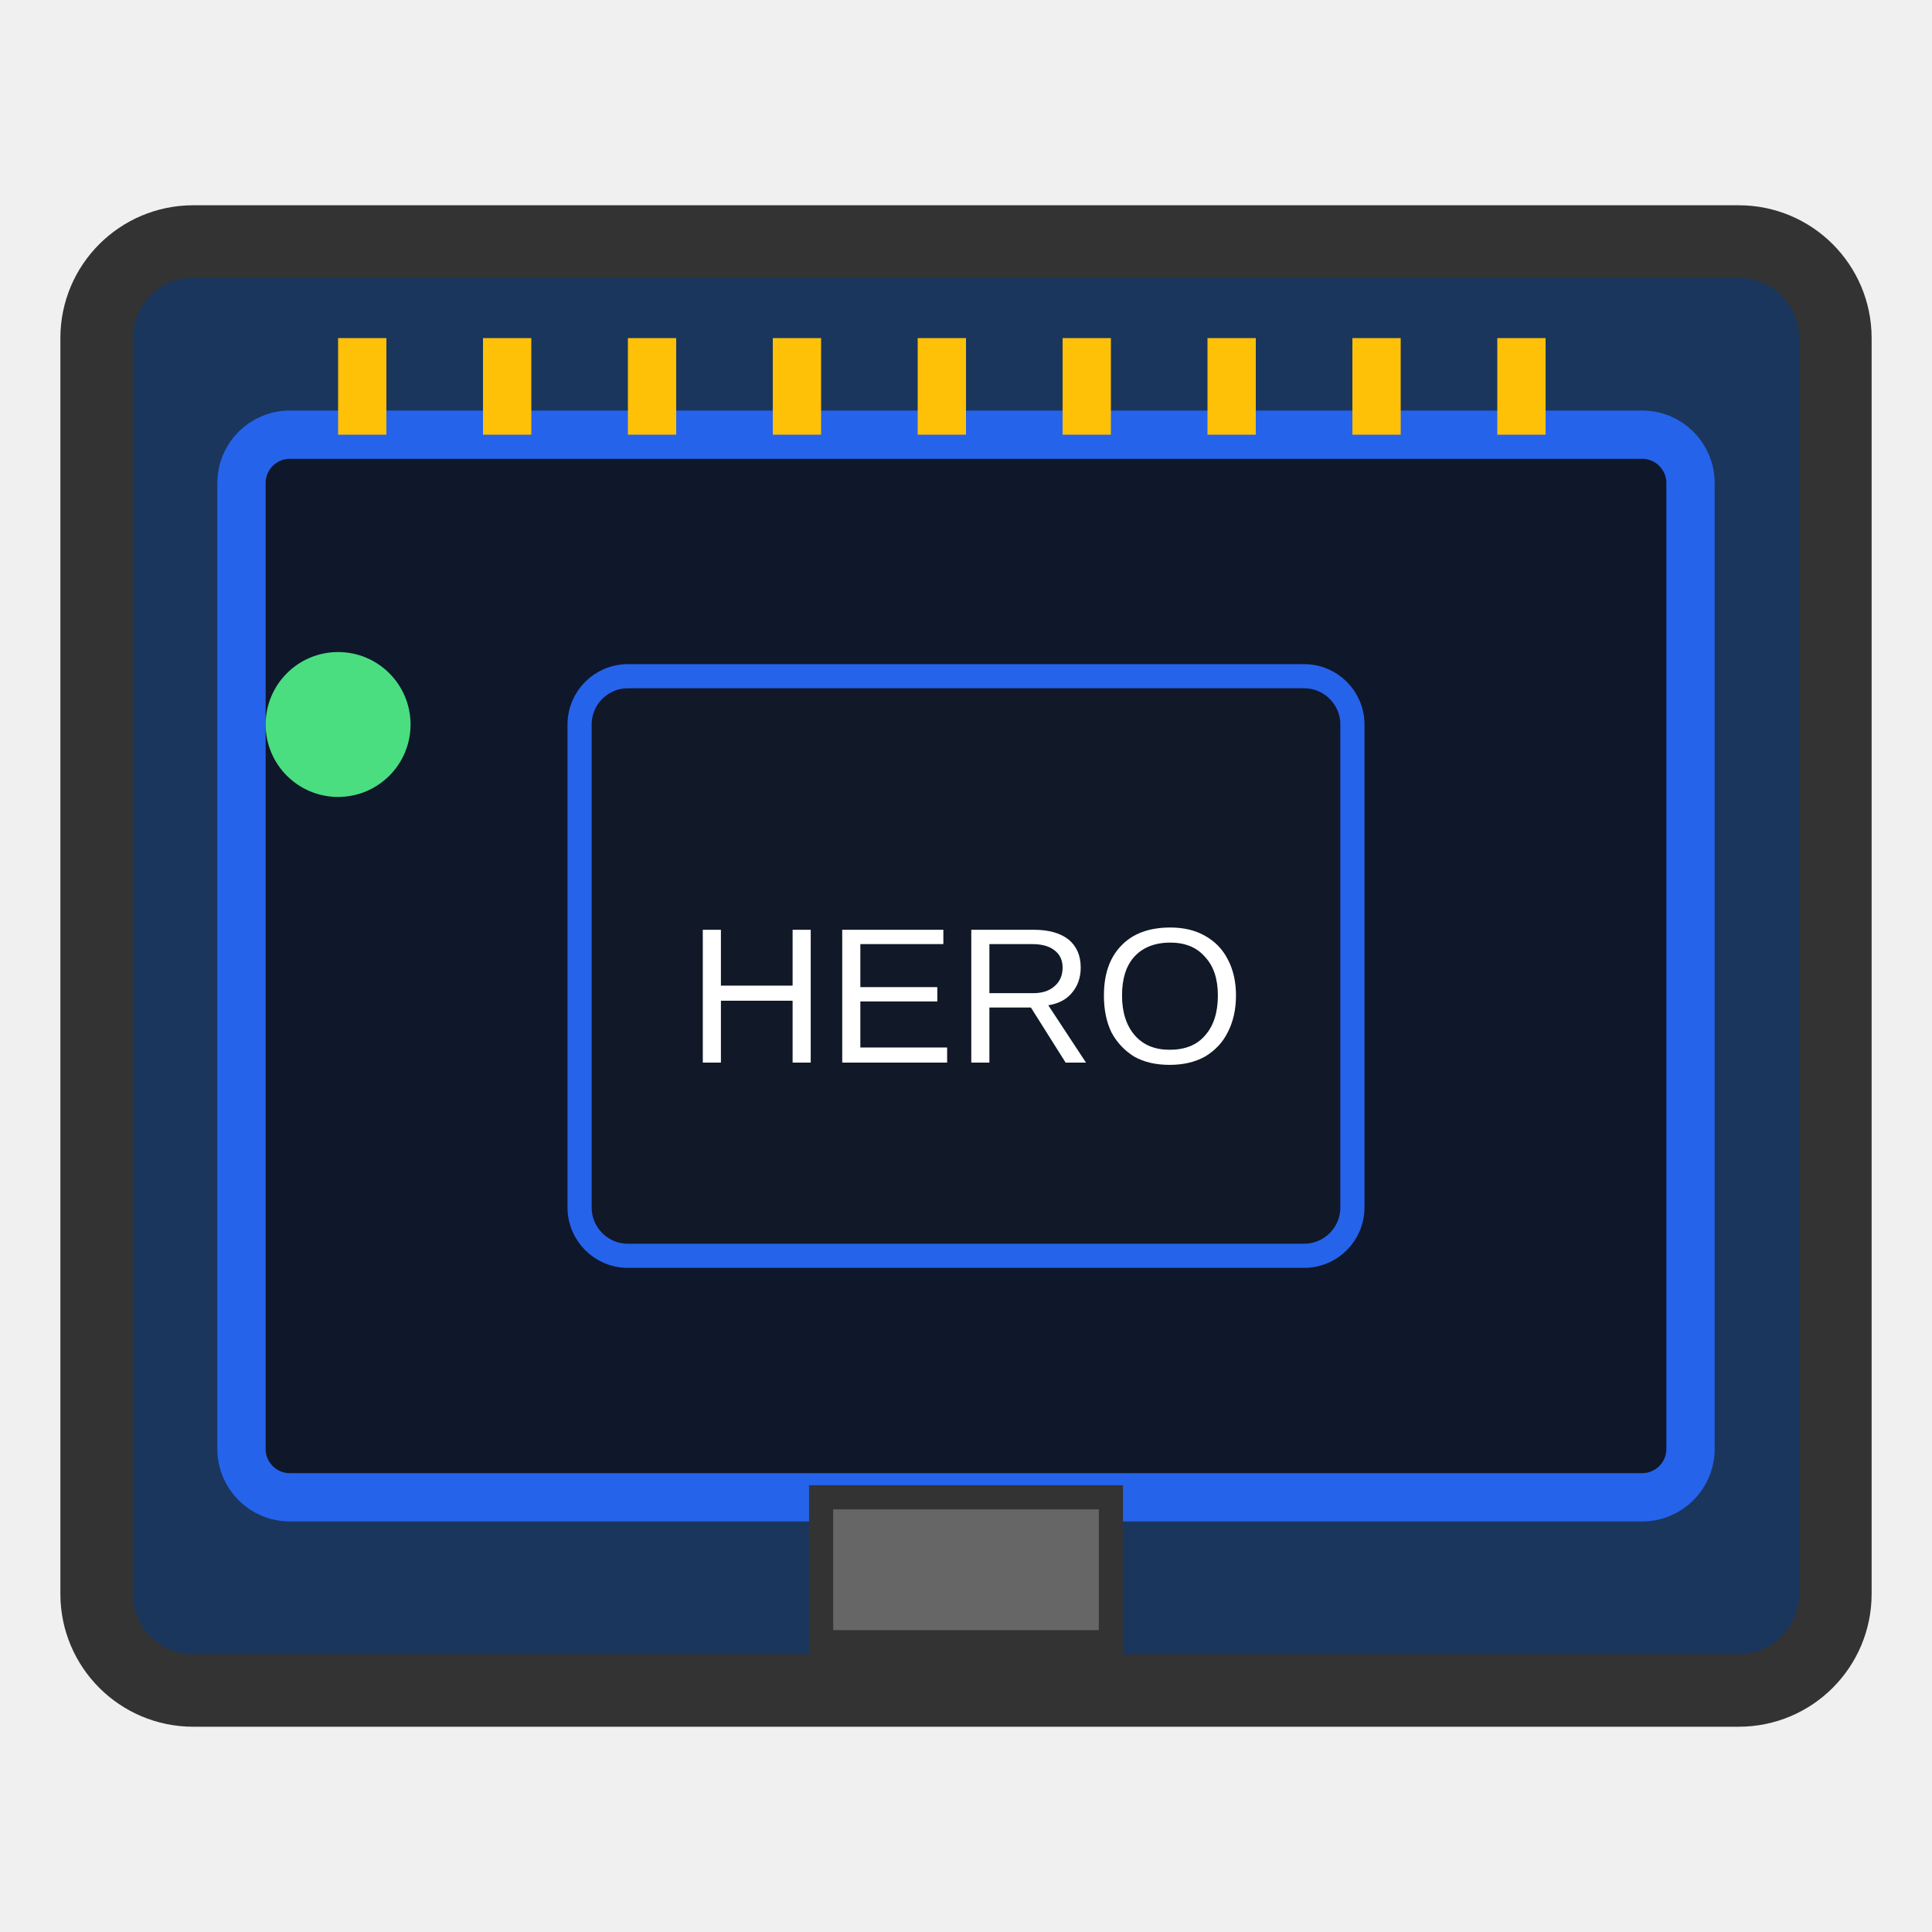
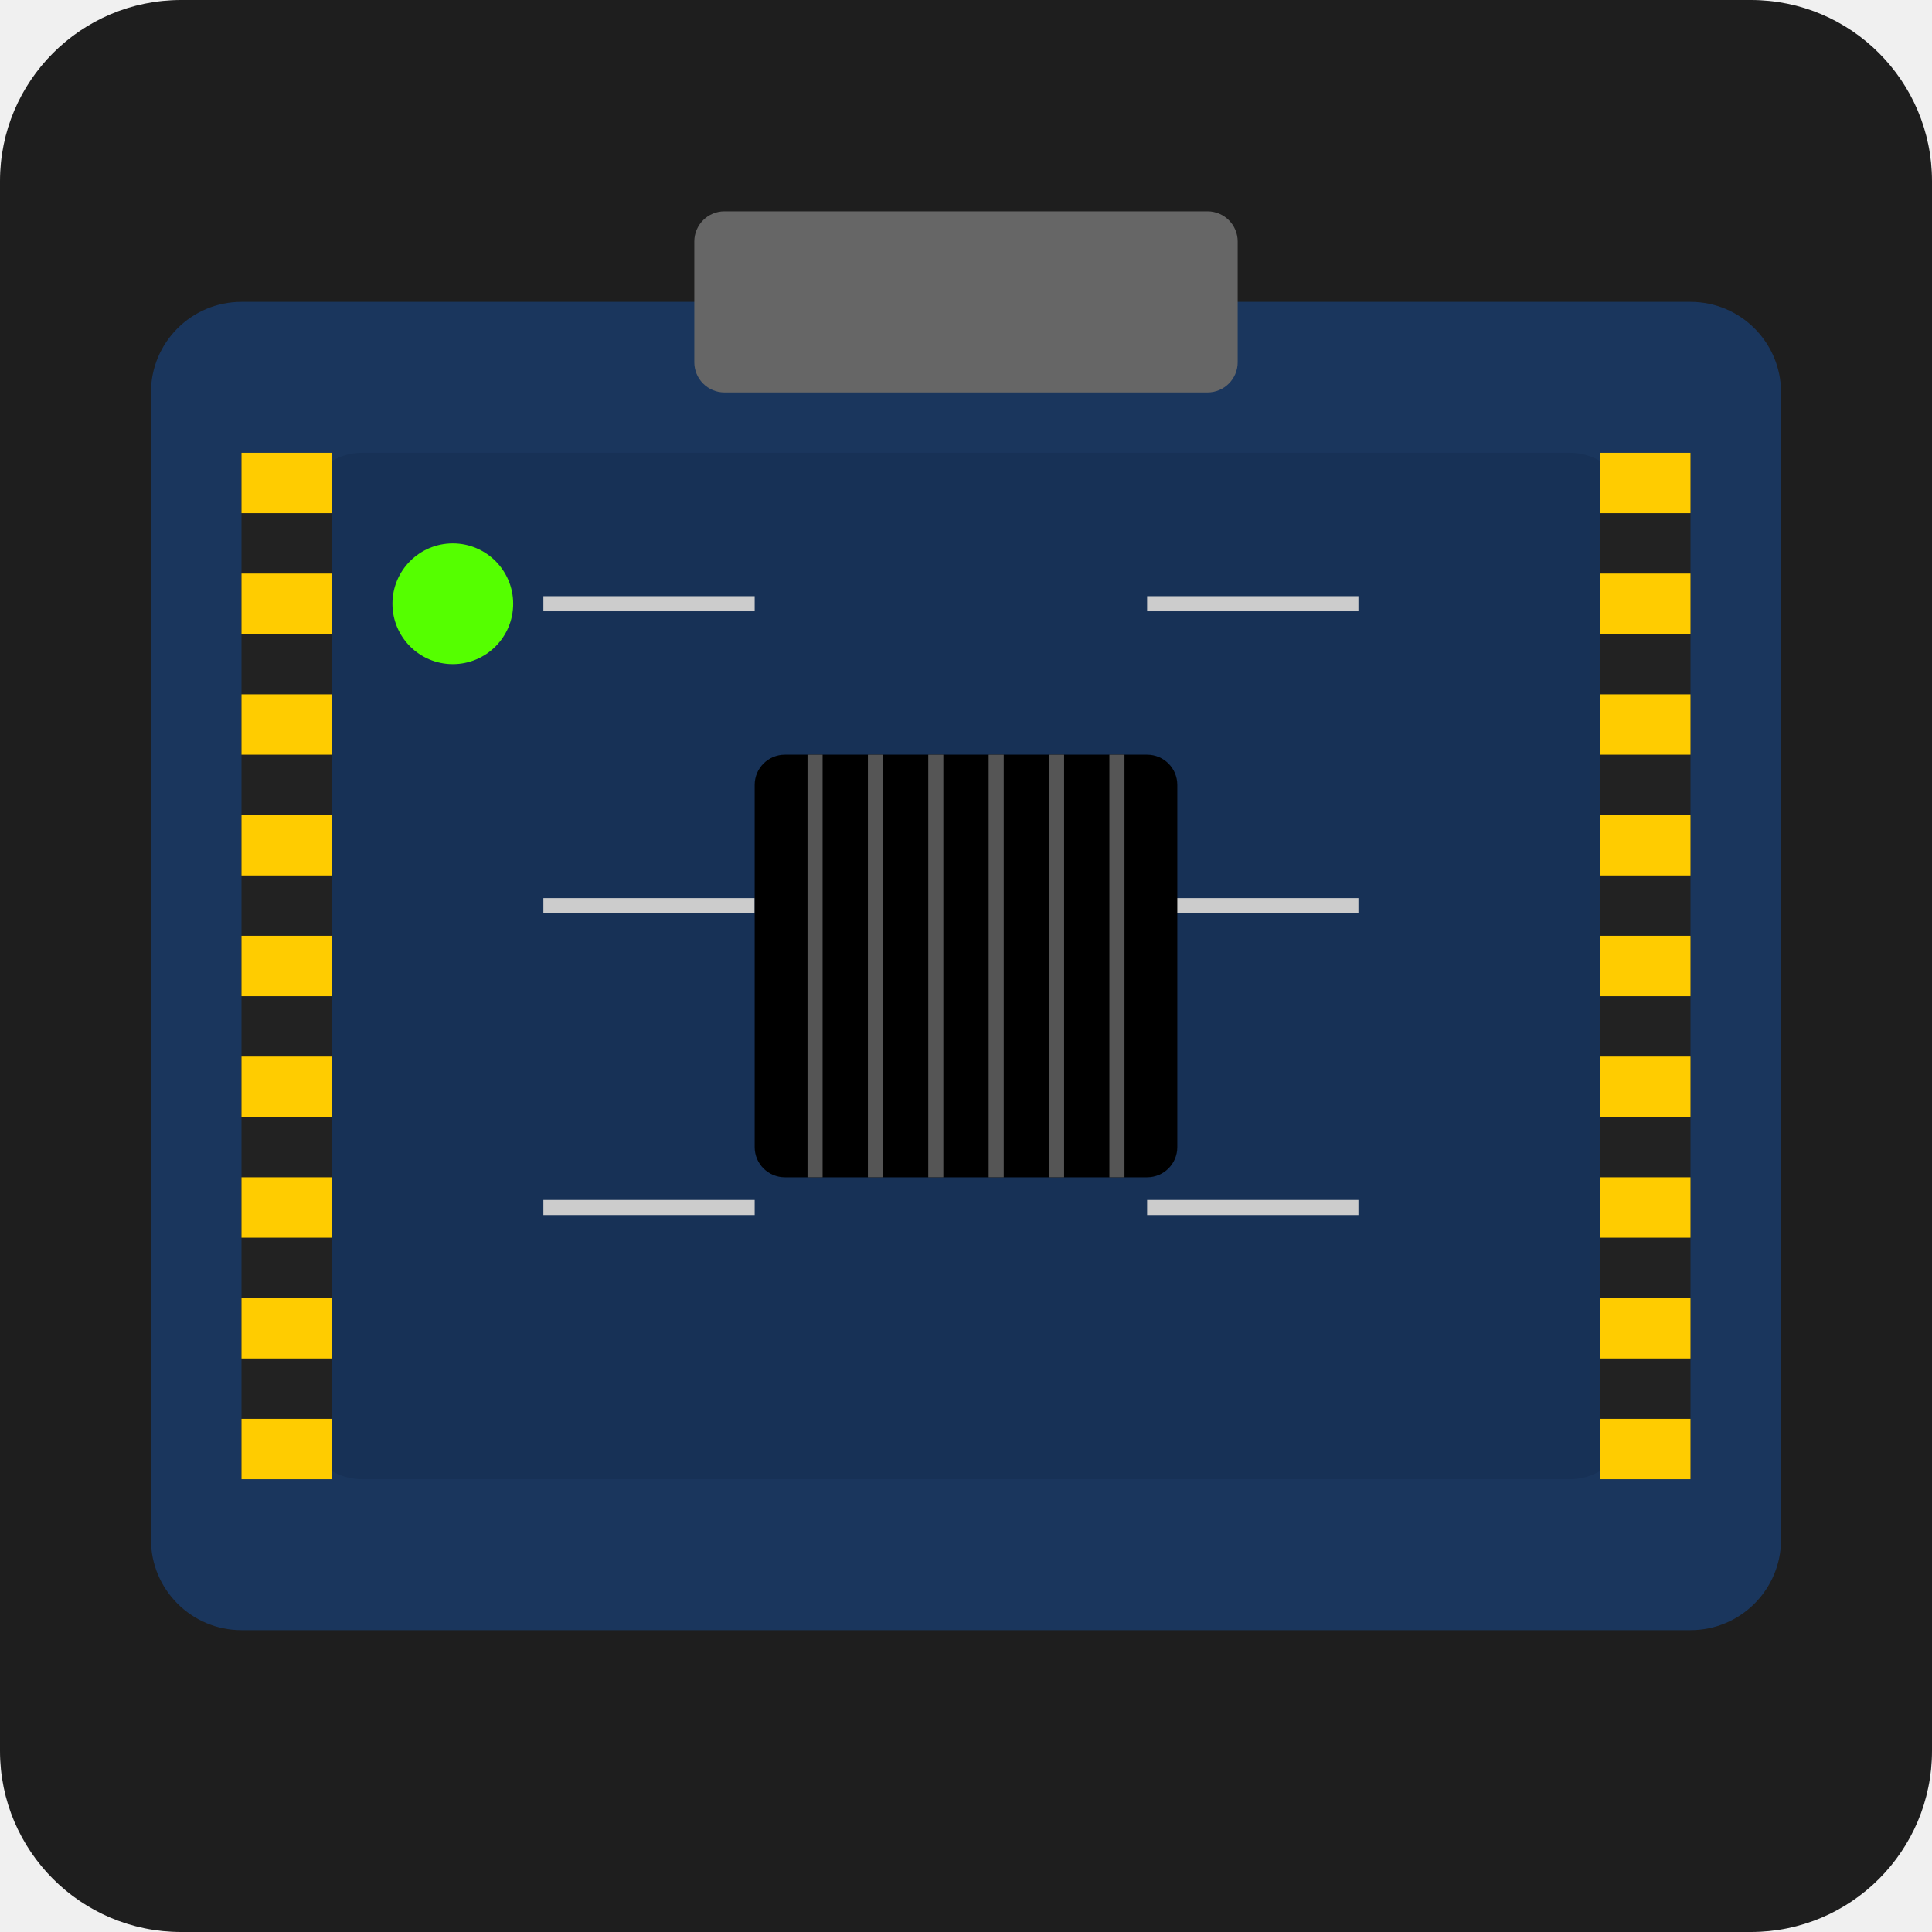
- <svg xmlns="http://www.w3.org/2000/svg" viewBox="0 0 40 40" width="40" height="40">
-   <rect x="2" y="5" width="36" height="30" rx="2" ry="2" fill="#1a365d" stroke="#333" stroke-width="1.5" />
-   <rect x="5" y="9" width="30" height="22" rx="1" ry="1" fill="#0f172a" stroke="#2563eb" stroke-width="1" />
-   <rect x="7" y="7" width="1" height="2" fill="#ffc107" />
-   <rect x="10" y="7" width="1" height="2" fill="#ffc107" />
-   <rect x="13" y="7" width="1" height="2" fill="#ffc107" />
-   <rect x="16" y="7" width="1" height="2" fill="#ffc107" />
-   <rect x="19" y="7" width="1" height="2" fill="#ffc107" />
-   <rect x="22" y="7" width="1" height="2" fill="#ffc107" />
-   <rect x="25" y="7" width="1" height="2" fill="#ffc107" />
-   <rect x="28" y="7" width="1" height="2" fill="#ffc107" />
-   <rect x="31" y="7" width="1" height="2" fill="#ffc107" />
-   <rect x="17" y="31" width="6" height="3" fill="#666" stroke="#333" stroke-width="0.5" />
-   <circle cx="7" cy="15" r="1.5" fill="#4ade80" />
-   <rect x="12" y="14" width="16" height="12" rx="1" ry="1" fill="#111827" stroke="#2563eb" stroke-width="0.5" />
-   <text x="20" y="22" font-family="Arial, sans-serif" font-size="4" text-anchor="middle" fill="#ffffff">HERO</text>
+ <svg xmlns="http://www.w3.org/2000/svg" viewBox="0 0 64 64" width="64" height="64">
+   <rect x="0" y="0" width="64" height="64" fill="#1e1e1e" rx="6" ry="6" />
+   <rect x="5" y="10" width="54" height="44" fill="#1a365d" rx="3" ry="3" />
+   <rect x="23" y="7" width="18" height="6" fill="#666" rx="1" ry="1" />
+   <rect x="10" y="15" width="44" height="34" fill="#173156" rx="2" ry="2" />
+   <circle cx="15" cy="20" r="2" fill="#5f0" />
+   <rect x="8" y="15" width="3" height="34" fill="#222" />
+   <rect x="8" y="15" width="3" height="2" fill="#ffcc00" />
+   <rect x="8" y="19" width="3" height="2" fill="#ffcc00" />
+   <rect x="8" y="23" width="3" height="2" fill="#ffcc00" />
+   <rect x="8" y="27" width="3" height="2" fill="#ffcc00" />
+   <rect x="8" y="31" width="3" height="2" fill="#ffcc00" />
+   <rect x="8" y="35" width="3" height="2" fill="#ffcc00" />
+   <rect x="8" y="39" width="3" height="2" fill="#ffcc00" />
+   <rect x="8" y="43" width="3" height="2" fill="#ffcc00" />
+   <rect x="8" y="47" width="3" height="2" fill="#ffcc00" />
+   <rect x="53" y="15" width="3" height="34" fill="#222" />
+   <rect x="53" y="15" width="3" height="2" fill="#ffcc00" />
+   <rect x="53" y="19" width="3" height="2" fill="#ffcc00" />
+   <rect x="53" y="23" width="3" height="2" fill="#ffcc00" />
+   <rect x="53" y="27" width="3" height="2" fill="#ffcc00" />
+   <rect x="53" y="31" width="3" height="2" fill="#ffcc00" />
+   <rect x="53" y="35" width="3" height="2" fill="#ffcc00" />
+   <rect x="53" y="39" width="3" height="2" fill="#ffcc00" />
+   <rect x="53" y="43" width="3" height="2" fill="#ffcc00" />
+   <rect x="53" y="47" width="3" height="2" fill="#ffcc00" />
+   <line x1="18" y1="20" x2="25" y2="20" stroke="#ccc" stroke-width="0.5" />
+   <line x1="38" y1="20" x2="45" y2="20" stroke="#ccc" stroke-width="0.5" />
+   <line x1="18" y1="30" x2="25" y2="30" stroke="#ccc" stroke-width="0.5" />
+   <line x1="38" y1="30" x2="45" y2="30" stroke="#ccc" stroke-width="0.5" />
+   <line x1="18" y1="40" x2="25" y2="40" stroke="#ccc" stroke-width="0.5" />
+   <line x1="38" y1="40" x2="45" y2="40" stroke="#ccc" stroke-width="0.5" />
+   <rect x="25" y="25" width="14" height="14" fill="#000" rx="1" ry="1" />
+   <line x1="27" y1="25" x2="27" y2="39" stroke="#555" stroke-width="0.5" />
+   <line x1="29" y1="25" x2="29" y2="39" stroke="#555" stroke-width="0.5" />
+   <line x1="31" y1="25" x2="31" y2="39" stroke="#555" stroke-width="0.5" />
+   <line x1="33" y1="25" x2="33" y2="39" stroke="#555" stroke-width="0.5" />
+   <line x1="35" y1="25" x2="35" y2="39" stroke="#555" stroke-width="0.5" />
+   <line x1="37" y1="25" x2="37" y2="39" stroke="#555" stroke-width="0.5" />
</svg>
